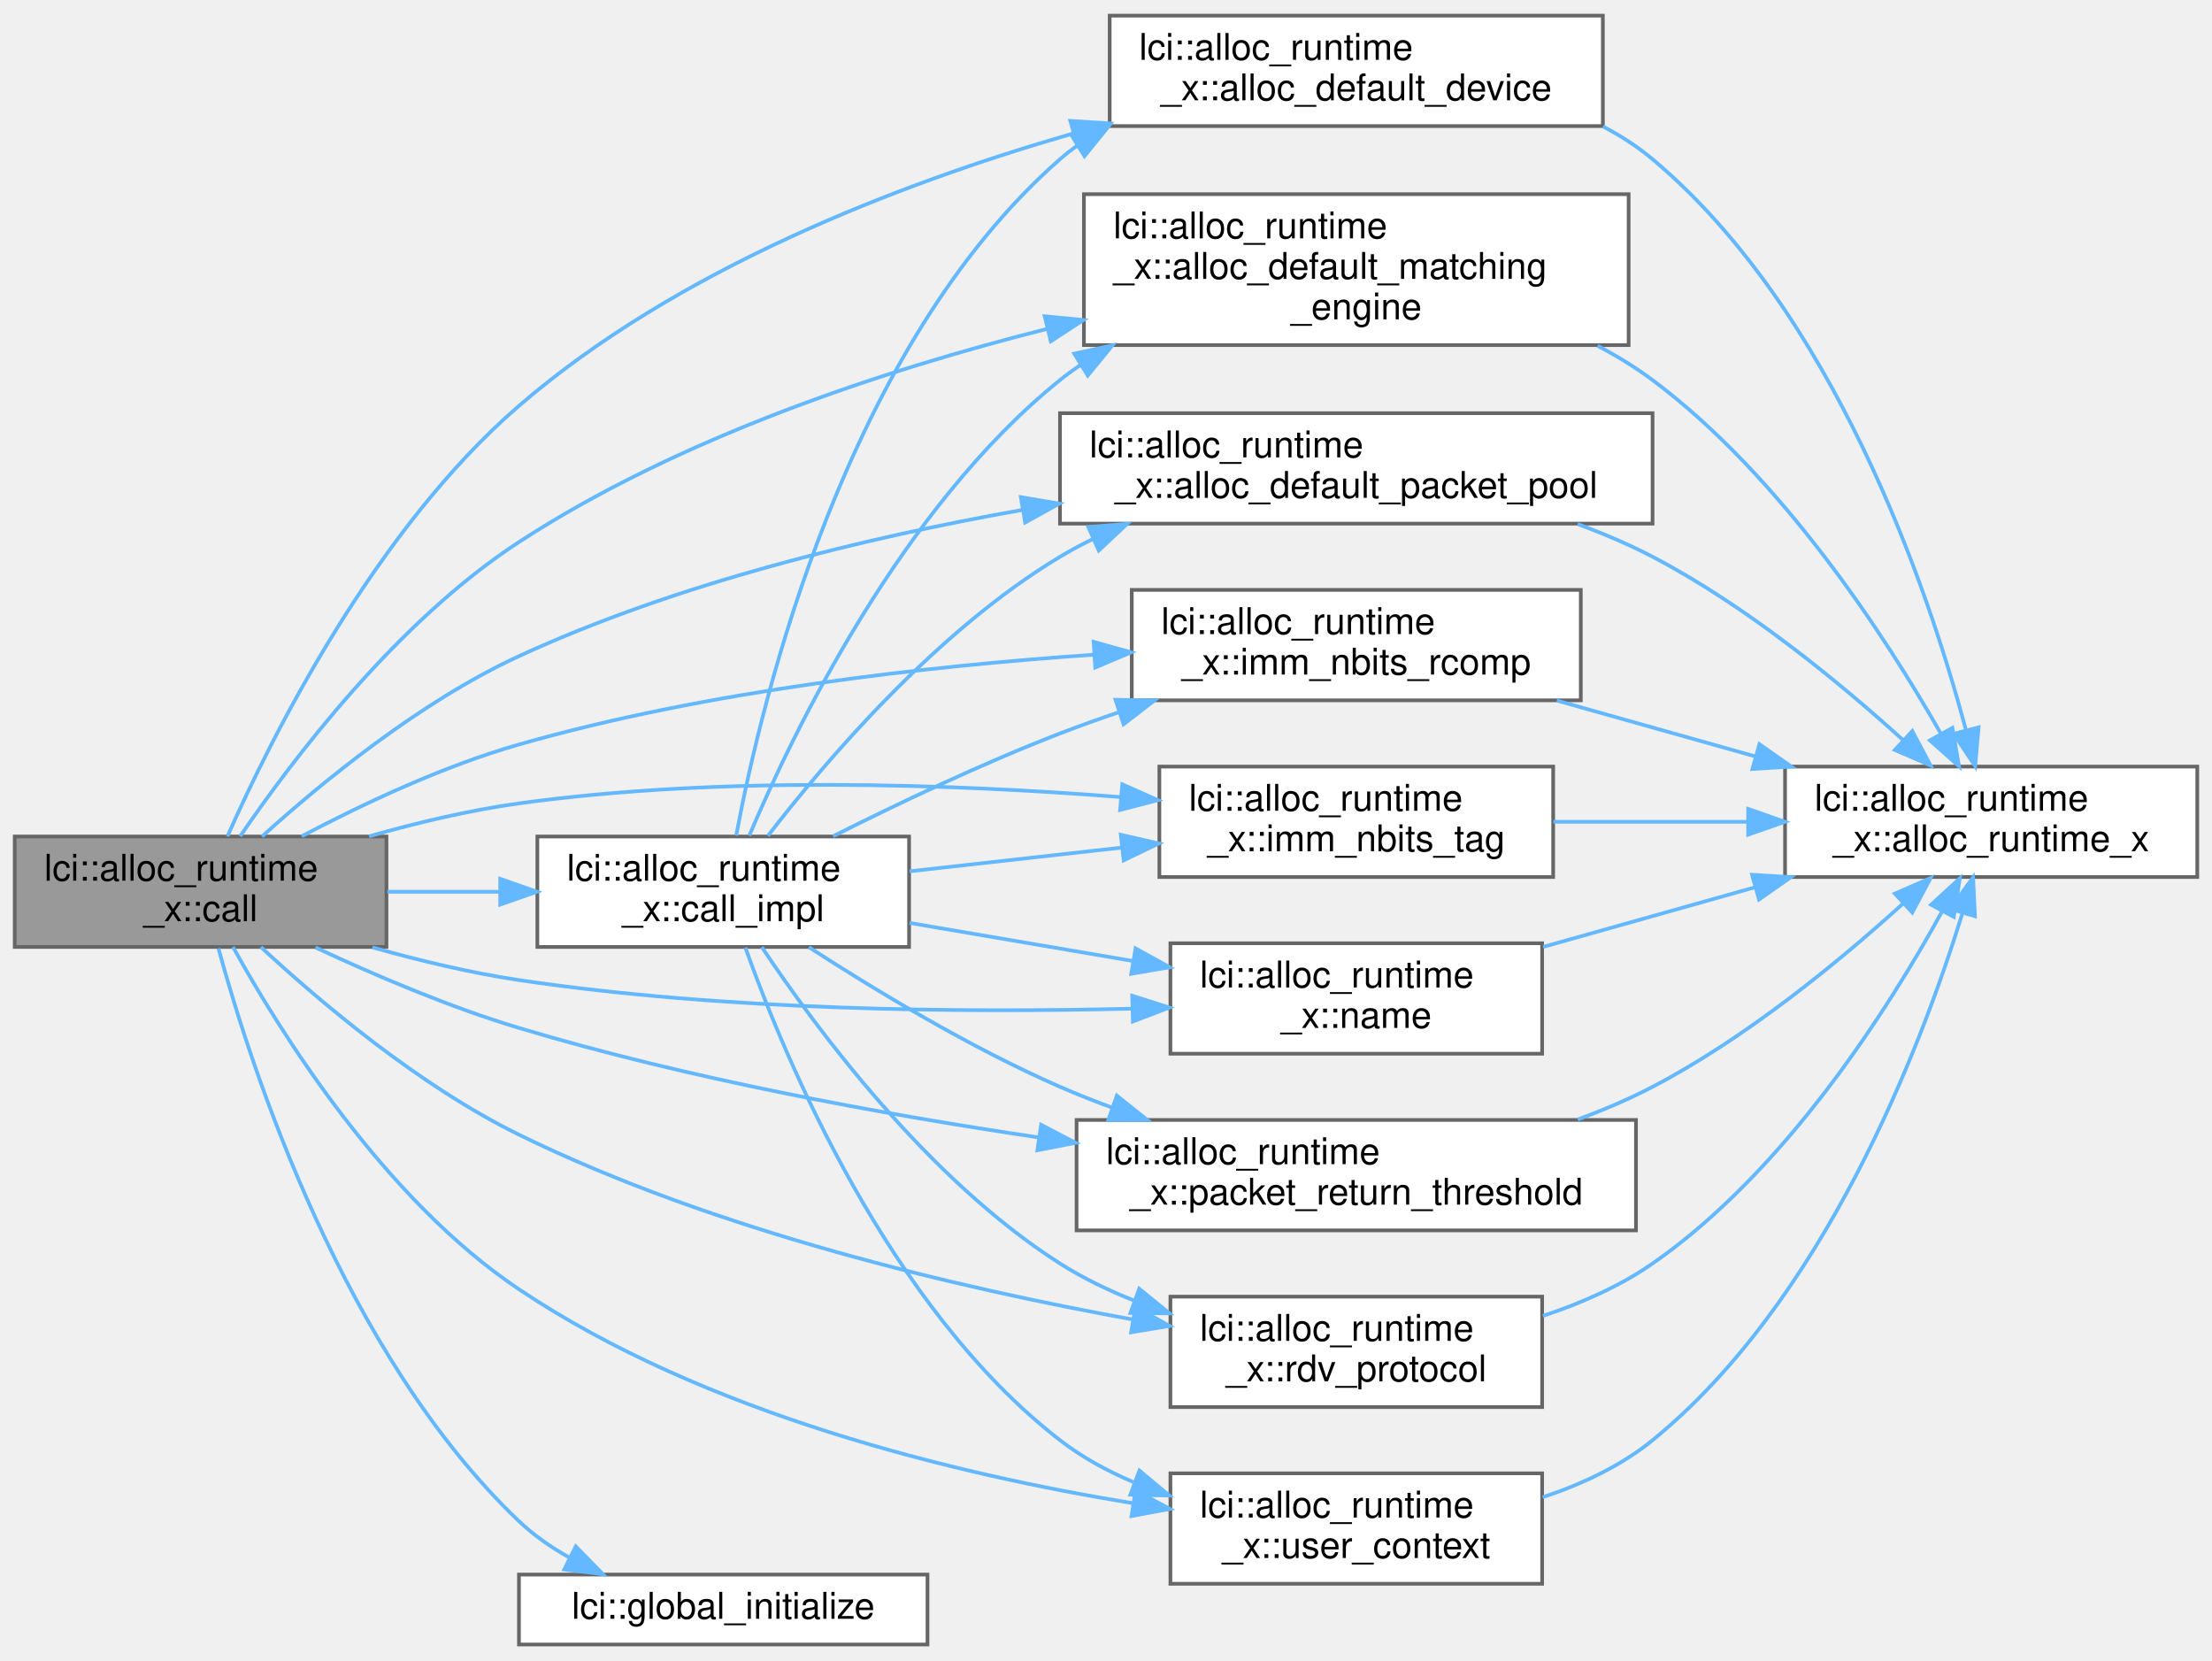
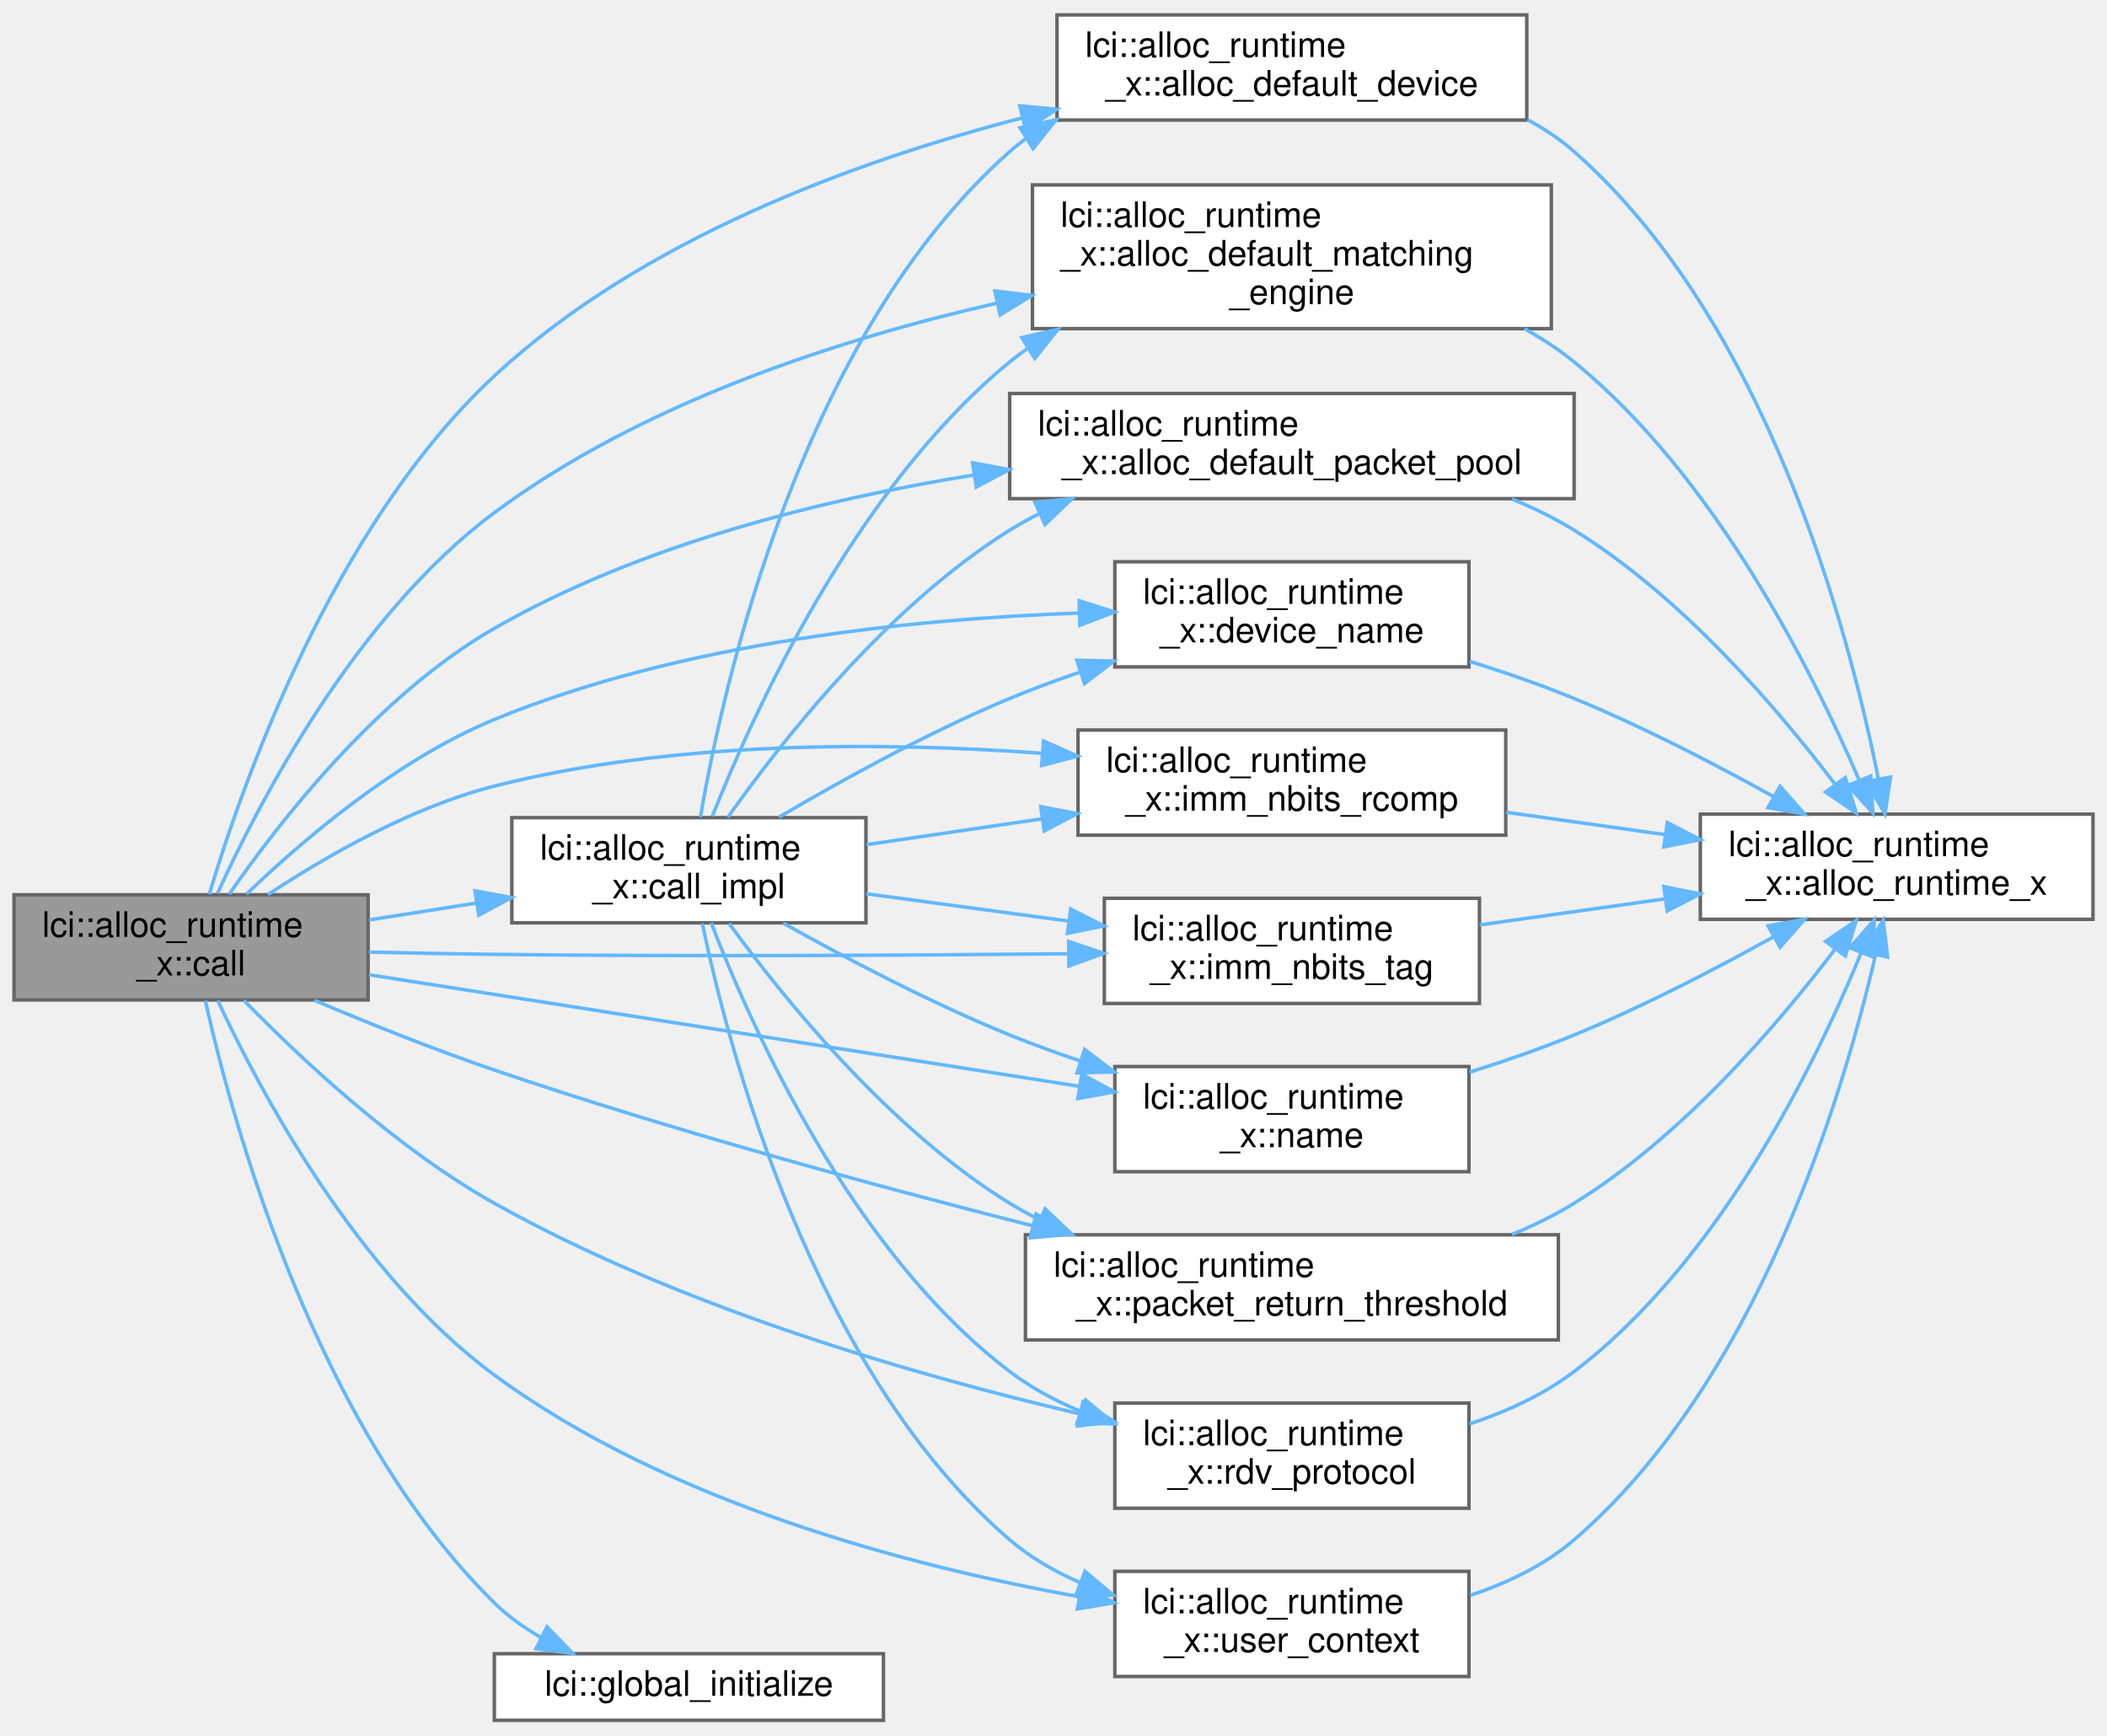
- <svg xmlns="http://www.w3.org/2000/svg" xmlns:xlink="http://www.w3.org/1999/xlink" width="601pt" height="451pt" viewBox="0.00 0.00 601.00 450.50">
-   <g id="graph0" class="graph" transform="scale(1 1) rotate(0) translate(4 446.5)">
+ <svg xmlns="http://www.w3.org/2000/svg" xmlns:xlink="http://www.w3.org/1999/xlink" width="601pt" height="495pt" viewBox="0.00 0.00 601.00 494.50">
+   <g id="graph0" class="graph" transform="scale(1 1) rotate(0) translate(4 490.5)">
    <g id="Node000001" class="node">
      <g id="a_Node000001">
        <a xlink:title=" ">
-           <polygon fill="#999999" stroke="#666666" points="101,-219.5 0,-219.5 0,-189.5 101,-189.5 101,-219.5" />
-           <text text-anchor="start" x="8" y="-207.5" font-family="Helvetica,sans-Serif" font-size="10.00">lci::alloc_runtime</text>
-           <text text-anchor="middle" x="50.5" y="-196.5" font-family="Helvetica,sans-Serif" font-size="10.00">_x::call</text>
+           <polygon fill="#999999" stroke="#666666" points="101,-235.5 0,-235.5 0,-205.5 101,-205.5 101,-235.5" />
+           <text text-anchor="start" x="8" y="-223.5" font-family="Helvetica,sans-Serif" font-size="10.00">lci::alloc_runtime</text>
+           <text text-anchor="middle" x="50.5" y="-212.5" font-family="Helvetica,sans-Serif" font-size="10.00">_x::call</text>
        </a>
      </g>
    </g>
    <g id="Node000002" class="node">
      <g id="a_Node000002">
        <a xlink:href="../../d4/d5c/classlci_1_1alloc__runtime__x.html#a6b7476a4eed1ff2a53f98adfd29bbce6" target="_top" xlink:title=" ">
-           <polygon fill="white" stroke="#666666" points="431.5,-442.5 297.5,-442.5 297.5,-412.5 431.5,-412.5 431.5,-442.5" />
-           <text text-anchor="start" x="305.5" y="-430.5" font-family="Helvetica,sans-Serif" font-size="10.00">lci::alloc_runtime</text>
-           <text text-anchor="middle" x="364.5" y="-419.5" font-family="Helvetica,sans-Serif" font-size="10.00">_x::alloc_default_device</text>
+           <polygon fill="white" stroke="#666666" points="431.5,-486.5 297.5,-486.5 297.5,-456.5 431.5,-456.5 431.5,-486.5" />
+           <text text-anchor="start" x="305.5" y="-474.5" font-family="Helvetica,sans-Serif" font-size="10.00">lci::alloc_runtime</text>
+           <text text-anchor="middle" x="364.5" y="-463.5" font-family="Helvetica,sans-Serif" font-size="10.00">_x::alloc_default_device</text>
        </a>
      </g>
    </g>
    <g id="edge1_Node000001_Node000002" class="edge">
      <g id="a_edge1_Node000001_Node000002">
        <a xlink:title=" ">
-           <path fill="none" stroke="#63b8ff" d="M57.79,-219.54C69.65,-246.32 97.72,-302.61 137,-336.5 179.99,-373.59 240.01,-396.78 287.47,-410.46" />
-           <polygon fill="#63b8ff" stroke="#63b8ff" points="286.82,-413.91 297.4,-413.24 288.71,-407.17 286.82,-413.91" />
+           <path fill="none" stroke="#63b8ff" d="M55.69,-235.65C65.12,-267.21 90.9,-340.63 137,-383.5 178.76,-422.34 239.58,-444.7 287.68,-457.15" />
+           <polygon fill="#63b8ff" stroke="#63b8ff" points="286.88,-460.56 297.43,-459.59 288.58,-453.77 286.88,-460.56" />
        </a>
      </g>
    </g>
    <g id="Node000004" class="node">
      <g id="a_Node000004">
        <a xlink:href="../../d4/d5c/classlci_1_1alloc__runtime__x.html#a616c5f548d9dd3c5da745a2292f4cfb7" target="_top" xlink:title=" ">
-           <polygon fill="white" stroke="#666666" points="438.5,-394 290.5,-394 290.5,-353 438.5,-353 438.5,-394" />
-           <text text-anchor="start" x="298.5" y="-382" font-family="Helvetica,sans-Serif" font-size="10.00">lci::alloc_runtime</text>
-           <text text-anchor="start" x="298.5" y="-371" font-family="Helvetica,sans-Serif" font-size="10.00">_x::alloc_default_matching</text>
-           <text text-anchor="middle" x="364.5" y="-360" font-family="Helvetica,sans-Serif" font-size="10.00">_engine</text>
+           <polygon fill="white" stroke="#666666" points="438.5,-438 290.5,-438 290.5,-397 438.5,-397 438.5,-438" />
+           <text text-anchor="start" x="298.5" y="-426" font-family="Helvetica,sans-Serif" font-size="10.00">lci::alloc_runtime</text>
+           <text text-anchor="start" x="298.5" y="-415" font-family="Helvetica,sans-Serif" font-size="10.00">_x::alloc_default_matching</text>
+           <text text-anchor="middle" x="364.5" y="-404" font-family="Helvetica,sans-Serif" font-size="10.00">_engine</text>
        </a>
      </g>
    </g>
    <g id="edge3_Node000001_Node000004" class="edge">
      <g id="a_edge3_Node000001_Node000004">
        <a xlink:title=" ">
-           <path fill="none" stroke="#63b8ff" d="M61.26,-219.58C75.49,-240.44 103.9,-277.96 137,-299.5 180.45,-327.77 235.63,-346.1 280.65,-357.44" />
-           <polygon fill="#63b8ff" stroke="#63b8ff" points="279.84,-360.84 290.38,-359.82 281.5,-354.04 279.84,-360.84" />
+           <path fill="none" stroke="#63b8ff" d="M58.04,-235.89C69.93,-262.04 97.55,-315.16 137,-344.5 178.93,-375.68 234.71,-393.87 280.42,-404.29" />
+           <polygon fill="#63b8ff" stroke="#63b8ff" points="279.79,-407.74 290.31,-406.47 281.29,-400.9 279.79,-407.74" />
        </a>
      </g>
    </g>
    <g id="Node000005" class="node">
      <g id="a_Node000005">
        <a xlink:href="../../d4/d5c/classlci_1_1alloc__runtime__x.html#a3fa440edec4465125be1e82bd94ef588" target="_top" xlink:title=" ">
-           <polygon fill="white" stroke="#666666" points="445,-334.5 284,-334.5 284,-304.5 445,-304.5 445,-334.5" />
-           <text text-anchor="start" x="292" y="-322.5" font-family="Helvetica,sans-Serif" font-size="10.00">lci::alloc_runtime</text>
-           <text text-anchor="middle" x="364.5" y="-311.5" font-family="Helvetica,sans-Serif" font-size="10.00">_x::alloc_default_packet_pool</text>
+           <polygon fill="white" stroke="#666666" points="445,-378.5 284,-378.5 284,-348.5 445,-348.5 445,-378.5" />
+           <text text-anchor="start" x="292" y="-366.5" font-family="Helvetica,sans-Serif" font-size="10.00">lci::alloc_runtime</text>
+           <text text-anchor="middle" x="364.5" y="-355.5" font-family="Helvetica,sans-Serif" font-size="10.00">_x::alloc_default_packet_pool</text>
        </a>
      </g>
    </g>
    <g id="edge5_Node000001_Node000005" class="edge">
      <g id="a_edge5_Node000001_Node000005">
        <a xlink:title=" ">
-           <path fill="none" stroke="#63b8ff" d="M67.19,-219.51C83.4,-234.18 110.06,-256.08 137,-268.5 179.87,-288.26 230.92,-300.62 273.69,-308.21" />
-           <polygon fill="#63b8ff" stroke="#63b8ff" points="273.36,-311.7 283.81,-309.94 274.54,-304.8 273.36,-311.7" />
+           <path fill="none" stroke="#63b8ff" d="M61.39,-235.69C75.59,-256.21 103.72,-292.4 137,-311.5 178.55,-335.35 230.29,-348.26 273.83,-355.25" />
+           <polygon fill="#63b8ff" stroke="#63b8ff" points="273.43,-358.73 283.84,-356.78 274.48,-351.81 273.43,-358.73" />
        </a>
      </g>
    </g>
    <g id="Node000006" class="node">
      <g id="a_Node000006">
-         <a xlink:href="../../d4/d5c/classlci_1_1alloc__runtime__x.html#a52097e1cdadf5b5586af1fcd9c6158c5" target="_top" xlink:title=" ">
-           <polygon fill="white" stroke="#666666" points="243,-219.5 142,-219.5 142,-189.5 243,-189.5 243,-219.5" />
-           <text text-anchor="start" x="150" y="-207.5" font-family="Helvetica,sans-Serif" font-size="10.00">lci::alloc_runtime</text>
-           <text text-anchor="middle" x="192.5" y="-196.5" font-family="Helvetica,sans-Serif" font-size="10.00">_x::call_impl</text>
+         <a xlink:href="../../d4/d5c/classlci_1_1alloc__runtime__x.html#abf00c693b5a09b3312a14d1e0f433a94" target="_top" xlink:title=" ">
+           <polygon fill="white" stroke="#666666" points="243,-257.5 142,-257.5 142,-227.5 243,-227.5 243,-257.5" />
+           <text text-anchor="start" x="150" y="-245.5" font-family="Helvetica,sans-Serif" font-size="10.00">lci::alloc_runtime</text>
+           <text text-anchor="middle" x="192.5" y="-234.5" font-family="Helvetica,sans-Serif" font-size="10.00">_x::call_impl</text>
        </a>
      </g>
    </g>
    <g id="edge7_Node000001_Node000006" class="edge">
      <g id="a_edge7_Node000001_Node000006">
        <a xlink:title=" ">
-           <path fill="none" stroke="#63b8ff" d="M101.25,-204.5C111.16,-204.5 121.65,-204.5 131.85,-204.5" />
-           <polygon fill="#63b8ff" stroke="#63b8ff" points="131.91,-208 141.91,-204.5 131.91,-201 131.91,-208" />
+           <path fill="none" stroke="#63b8ff" d="M101.25,-228.32C111.16,-229.87 121.65,-231.52 131.85,-233.13" />
+           <polygon fill="#63b8ff" stroke="#63b8ff" points="131.49,-236.61 141.91,-234.71 132.57,-229.7 131.49,-236.61" />
        </a>
      </g>
    </g>
    <g id="Node000007" class="node">
      <g id="a_Node000007">
-         <a xlink:href="../../d4/d5c/classlci_1_1alloc__runtime__x.html#a07a500a193d6a0cdc690619a79d56162" target="_top" xlink:title=" ">
-           <polygon fill="white" stroke="#666666" points="425.5,-286.5 303.5,-286.5 303.5,-256.5 425.5,-256.5 425.5,-286.5" />
-           <text text-anchor="start" x="311.5" y="-274.5" font-family="Helvetica,sans-Serif" font-size="10.00">lci::alloc_runtime</text>
-           <text text-anchor="middle" x="364.5" y="-263.5" font-family="Helvetica,sans-Serif" font-size="10.00">_x::imm_nbits_rcomp</text>
-         </a>
-       </g>
-     </g>
-     <g id="edge24_Node000001_Node000007" class="edge">
-       <g id="a_edge24_Node000001_Node000007">
-         <a xlink:title=" ">
-           <path fill="none" stroke="#63b8ff" d="M77.98,-219.58C94.45,-228.27 116.36,-238.61 137,-244.5 188.16,-259.11 248,-265.82 293.32,-268.9" />
-           <polygon fill="#63b8ff" stroke="#63b8ff" points="293.14,-272.39 303.34,-269.54 293.58,-265.41 293.14,-272.39" />
+         <a xlink:href="../../d4/d5c/classlci_1_1alloc__runtime__x.html#ab25ab293b9bdb7d886e6b0e48f425325" target="_top" xlink:title=" ">
+           <polygon fill="white" stroke="#666666" points="415,-330.5 314,-330.5 314,-300.5 415,-300.5 415,-330.5" />
+           <text text-anchor="start" x="322" y="-318.5" font-family="Helvetica,sans-Serif" font-size="10.00">lci::alloc_runtime</text>
+           <text text-anchor="middle" x="364.5" y="-307.5" font-family="Helvetica,sans-Serif" font-size="10.00">_x::device_name</text>
+         </a>
+       </g>
+     </g>
+     <g id="edge25_Node000001_Node000007" class="edge">
+       <g id="a_edge25_Node000001_Node000007">
+         <a xlink:title=" ">
+           <path fill="none" stroke="#63b8ff" d="M66.32,-235.7C82.25,-251.02 109.07,-273.99 137,-285.5 190.64,-307.6 256.93,-314.24 303.9,-315.87" />
+           <polygon fill="#63b8ff" stroke="#63b8ff" points="303.82,-319.37 313.91,-316.16 304.01,-312.37 303.82,-319.37" />
        </a>
      </g>
    </g>
    <g id="Node000008" class="node">
      <g id="a_Node000008">
-         <a xlink:href="../../d4/d5c/classlci_1_1alloc__runtime__x.html#a00ed631363e3dab1d966be0197724877" target="_top" xlink:title=" ">
-           <polygon fill="white" stroke="#666666" points="418,-238.5 311,-238.5 311,-208.5 418,-208.5 418,-238.5" />
-           <text text-anchor="start" x="319" y="-226.5" font-family="Helvetica,sans-Serif" font-size="10.00">lci::alloc_runtime</text>
-           <text text-anchor="middle" x="364.5" y="-215.5" font-family="Helvetica,sans-Serif" font-size="10.00">_x::imm_nbits_tag</text>
-         </a>
-       </g>
-     </g>
-     <g id="edge25_Node000001_Node000008" class="edge">
-       <g id="a_edge25_Node000001_Node000008">
-         <a xlink:title=" ">
-           <path fill="none" stroke="#63b8ff" d="M96.27,-219.55C109.26,-223.24 123.56,-226.65 137,-228.5 191.88,-236.06 254.94,-233.78 300.56,-230.21" />
-           <polygon fill="#63b8ff" stroke="#63b8ff" points="300.92,-233.69 310.6,-229.38 300.34,-226.72 300.92,-233.69" />
+         <a xlink:href="../../d4/d5c/classlci_1_1alloc__runtime__x.html#a07a500a193d6a0cdc690619a79d56162" target="_top" xlink:title=" ">
+           <polygon fill="white" stroke="#666666" points="425.5,-282.5 303.5,-282.5 303.5,-252.5 425.5,-252.5 425.5,-282.5" />
+           <text text-anchor="start" x="311.5" y="-270.5" font-family="Helvetica,sans-Serif" font-size="10.00">lci::alloc_runtime</text>
+           <text text-anchor="middle" x="364.5" y="-259.5" font-family="Helvetica,sans-Serif" font-size="10.00">_x::imm_nbits_rcomp</text>
+         </a>
+       </g>
+     </g>
+     <g id="edge27_Node000001_Node000008" class="edge">
+       <g id="a_edge27_Node000001_Node000008">
+         <a xlink:title=" ">
+           <path fill="none" stroke="#63b8ff" d="M72.42,-235.55C89.03,-246.52 113.31,-260.48 137,-266.5 188.2,-279.52 248.03,-279.15 293.35,-275.86" />
+           <polygon fill="#63b8ff" stroke="#63b8ff" points="293.67,-279.34 303.37,-275.07 293.12,-272.36 293.67,-279.34" />
        </a>
      </g>
    </g>
    <g id="Node000009" class="node">
      <g id="a_Node000009">
-         <a xlink:href="../../d4/d5c/classlci_1_1alloc__runtime__x.html#a26b1954bfc37c38448b319e074f709fd" target="_top" xlink:title=" ">
-           <polygon fill="white" stroke="#666666" points="415,-190.5 314,-190.5 314,-160.5 415,-160.5 415,-190.5" />
-           <text text-anchor="start" x="322" y="-178.5" font-family="Helvetica,sans-Serif" font-size="10.00">lci::alloc_runtime</text>
-           <text text-anchor="middle" x="364.5" y="-167.5" font-family="Helvetica,sans-Serif" font-size="10.00">_x::name</text>
-         </a>
-       </g>
-     </g>
-     <g id="edge26_Node000001_Node000009" class="edge">
-       <g id="a_edge26_Node000001_Node000009">
-         <a xlink:title=" ">
-           <path fill="none" stroke="#63b8ff" d="M97.19,-189.39C109.93,-185.8 123.89,-182.45 137,-180.5 193.06,-172.15 257.78,-171.62 303.64,-172.74" />
-           <polygon fill="#63b8ff" stroke="#63b8ff" points="303.62,-176.25 313.71,-173.03 303.81,-169.25 303.62,-176.25" />
+         <a xlink:href="../../d4/d5c/classlci_1_1alloc__runtime__x.html#a00ed631363e3dab1d966be0197724877" target="_top" xlink:title=" ">
+           <polygon fill="white" stroke="#666666" points="418,-234.5 311,-234.5 311,-204.5 418,-204.5 418,-234.5" />
+           <text text-anchor="start" x="319" y="-222.5" font-family="Helvetica,sans-Serif" font-size="10.00">lci::alloc_runtime</text>
+           <text text-anchor="middle" x="364.5" y="-211.5" font-family="Helvetica,sans-Serif" font-size="10.00">_x::imm_nbits_tag</text>
+         </a>
+       </g>
+     </g>
+     <g id="edge28_Node000001_Node000009" class="edge">
+       <g id="a_edge28_Node000001_Node000009">
+         <a xlink:title=" ">
+           <path fill="none" stroke="#63b8ff" d="M101.23,-219.14C112.96,-218.87 125.42,-218.64 137,-218.5 192.38,-217.85 255.39,-218.22 300.86,-218.68" />
+           <polygon fill="#63b8ff" stroke="#63b8ff" points="300.83,-222.18 310.87,-218.79 300.9,-215.18 300.83,-222.18" />
        </a>
      </g>
    </g>
    <g id="Node000010" class="node">
      <g id="a_Node000010">
-         <a xlink:href="../../d4/d5c/classlci_1_1alloc__runtime__x.html#a921ab7268efe6f74cdb024e8b699c804" target="_top" xlink:title=" ">
-           <polygon fill="white" stroke="#666666" points="440.5,-142.5 288.5,-142.5 288.5,-112.5 440.5,-112.5 440.5,-142.5" />
-           <text text-anchor="start" x="296.5" y="-130.5" font-family="Helvetica,sans-Serif" font-size="10.00">lci::alloc_runtime</text>
-           <text text-anchor="middle" x="364.5" y="-119.5" font-family="Helvetica,sans-Serif" font-size="10.00">_x::packet_return_threshold</text>
-         </a>
-       </g>
-     </g>
-     <g id="edge27_Node000001_Node000010" class="edge">
-       <g id="a_edge27_Node000001_Node000010">
-         <a xlink:title=" ">
-           <path fill="none" stroke="#63b8ff" d="M81.72,-189.36C97.8,-181.84 118.1,-173.17 137,-167.5 182.76,-153.76 235.23,-144.13 278.14,-137.76" />
-           <polygon fill="#63b8ff" stroke="#63b8ff" points="278.87,-141.19 288.26,-136.29 277.86,-134.27 278.87,-141.19" />
+         <a xlink:href="../../d4/d5c/classlci_1_1alloc__runtime__x.html#a26b1954bfc37c38448b319e074f709fd" target="_top" xlink:title=" ">
+           <polygon fill="white" stroke="#666666" points="415,-186.5 314,-186.5 314,-156.5 415,-156.5 415,-186.5" />
+           <text text-anchor="start" x="322" y="-174.5" font-family="Helvetica,sans-Serif" font-size="10.00">lci::alloc_runtime</text>
+           <text text-anchor="middle" x="364.5" y="-163.5" font-family="Helvetica,sans-Serif" font-size="10.00">_x::name</text>
+         </a>
+       </g>
+     </g>
+     <g id="edge29_Node000001_Node000010" class="edge">
+       <g id="a_edge29_Node000001_Node000010">
+         <a xlink:title=" ">
+           <path fill="none" stroke="#63b8ff" d="M101.28,-212.68C156.42,-204.02 245.26,-190.07 304.01,-180.84" />
+           <polygon fill="#63b8ff" stroke="#63b8ff" points="304.56,-184.3 313.9,-179.29 303.47,-177.38 304.56,-184.3" />
        </a>
      </g>
    </g>
    <g id="Node000011" class="node">
      <g id="a_Node000011">
-         <a xlink:href="../../d4/d5c/classlci_1_1alloc__runtime__x.html#a4dcec57062349c4af744a72a892bddd8" target="_top" xlink:title=" ">
-           <polygon fill="white" stroke="#666666" points="415,-94.5 314,-94.5 314,-64.5 415,-64.5 415,-94.5" />
-           <text text-anchor="start" x="322" y="-82.5" font-family="Helvetica,sans-Serif" font-size="10.00">lci::alloc_runtime</text>
-           <text text-anchor="middle" x="364.5" y="-71.5" font-family="Helvetica,sans-Serif" font-size="10.00">_x::rdv_protocol</text>
-         </a>
-       </g>
-     </g>
-     <g id="edge28_Node000001_Node000011" class="edge">
-       <g id="a_edge28_Node000001_Node000011">
-         <a xlink:title=" ">
-           <path fill="none" stroke="#63b8ff" d="M66.89,-189.47C83.07,-174.47 109.9,-151.8 137,-138.5 190.36,-112.32 256.69,-96.8 303.74,-88.3" />
-           <polygon fill="#63b8ff" stroke="#63b8ff" points="304.53,-91.71 313.78,-86.54 303.32,-84.82 304.53,-91.71" />
+         <a xlink:href="../../d4/d5c/classlci_1_1alloc__runtime__x.html#a921ab7268efe6f74cdb024e8b699c804" target="_top" xlink:title=" ">
+           <polygon fill="white" stroke="#666666" points="440.5,-138.5 288.5,-138.5 288.5,-108.5 440.5,-108.5 440.5,-138.5" />
+           <text text-anchor="start" x="296.5" y="-126.5" font-family="Helvetica,sans-Serif" font-size="10.00">lci::alloc_runtime</text>
+           <text text-anchor="middle" x="364.5" y="-115.5" font-family="Helvetica,sans-Serif" font-size="10.00">_x::packet_return_threshold</text>
+         </a>
+       </g>
+     </g>
+     <g id="edge30_Node000001_Node000011" class="edge">
+       <g id="a_edge30_Node000001_Node000011">
+         <a xlink:title=" ">
+           <path fill="none" stroke="#63b8ff" d="M85.67,-205.4C101.17,-198.84 119.84,-191.34 137,-185.5 187.6,-168.29 245.76,-152.45 290.48,-141.09" />
+           <polygon fill="#63b8ff" stroke="#63b8ff" points="291.55,-144.43 300.39,-138.59 289.84,-137.64 291.55,-144.43" />
        </a>
      </g>
    </g>
    <g id="Node000012" class="node">
      <g id="a_Node000012">
-         <a xlink:href="../../d4/d5c/classlci_1_1alloc__runtime__x.html#ab0541b4242b9721143c68b40ae16654d" target="_top" xlink:title=" ">
-           <polygon fill="white" stroke="#666666" points="415,-46.5 314,-46.5 314,-16.5 415,-16.5 415,-46.5" />
-           <text text-anchor="start" x="322" y="-34.5" font-family="Helvetica,sans-Serif" font-size="10.00">lci::alloc_runtime</text>
-           <text text-anchor="middle" x="364.5" y="-23.5" font-family="Helvetica,sans-Serif" font-size="10.00">_x::user_context</text>
-         </a>
-       </g>
-     </g>
-     <g id="edge29_Node000001_Node000012" class="edge">
-       <g id="a_edge29_Node000001_Node000012">
-         <a xlink:title=" ">
-           <path fill="none" stroke="#63b8ff" d="M59.31,-189.49C72.27,-166.07 100.44,-120.99 137,-96.5 187.45,-62.7 255.55,-46.24 303.87,-38.38" />
-           <polygon fill="#63b8ff" stroke="#63b8ff" points="304.52,-41.82 313.86,-36.83 303.44,-34.9 304.52,-41.82" />
+         <a xlink:href="../../d4/d5c/classlci_1_1alloc__runtime__x.html#a4dcec57062349c4af744a72a892bddd8" target="_top" xlink:title=" ">
+           <polygon fill="white" stroke="#666666" points="415,-90.5 314,-90.5 314,-60.5 415,-60.5 415,-90.5" />
+           <text text-anchor="start" x="322" y="-78.5" font-family="Helvetica,sans-Serif" font-size="10.00">lci::alloc_runtime</text>
+           <text text-anchor="middle" x="364.5" y="-67.5" font-family="Helvetica,sans-Serif" font-size="10.00">_x::rdv_protocol</text>
+         </a>
+       </g>
+     </g>
+     <g id="edge31_Node000001_Node000012" class="edge">
+       <g id="a_edge31_Node000001_Node000012">
+         <a xlink:title=" ">
+           <path fill="none" stroke="#63b8ff" d="M65.58,-205.36C81.51,-189.03 108.91,-163.25 137,-147.5 189.92,-117.82 256.77,-98.48 304.09,-87.4" />
+           <polygon fill="#63b8ff" stroke="#63b8ff" points="304.91,-90.8 313.88,-85.16 303.35,-83.98 304.91,-90.8" />
        </a>
      </g>
    </g>
    <g id="Node000013" class="node">
      <g id="a_Node000013">
+         <a xlink:href="../../d4/d5c/classlci_1_1alloc__runtime__x.html#ab0541b4242b9721143c68b40ae16654d" target="_top" xlink:title=" ">
+           <polygon fill="white" stroke="#666666" points="415,-42.5 314,-42.5 314,-12.5 415,-12.5 415,-42.5" />
+           <text text-anchor="start" x="322" y="-30.5" font-family="Helvetica,sans-Serif" font-size="10.00">lci::alloc_runtime</text>
+           <text text-anchor="middle" x="364.5" y="-19.5" font-family="Helvetica,sans-Serif" font-size="10.00">_x::user_context</text>
+         </a>
+       </g>
+     </g>
+     <g id="edge32_Node000001_Node000013" class="edge">
+       <g id="a_edge32_Node000001_Node000013">
+         <a xlink:title=" ">
+           <path fill="none" stroke="#63b8ff" d="M58.1,-205.35C70.08,-179.61 97.84,-127.32 137,-98.5 186.42,-62.13 254.98,-44.04 303.7,-35.28" />
+           <polygon fill="#63b8ff" stroke="#63b8ff" points="304.51,-38.69 313.78,-33.55 303.33,-31.79 304.51,-38.69" />
+         </a>
+       </g>
+     </g>
+     <g id="Node000014" class="node">
+       <g id="a_Node000014">
        <a xlink:href="../../d8/d33/group__LCI__BASIC.html#ga36d0ced682287237e138b1153b490e53" target="_top" xlink:title="Global initialization for LCI, including rank_me, rank_n, and g_default_attr.">
          <polygon fill="white" stroke="#666666" points="248,-19 137,-19 137,0 248,0 248,-19" />
          <text text-anchor="middle" x="192.5" y="-7" font-family="Helvetica,sans-Serif" font-size="10.00">lci::global_initialize</text>
        </a>
      </g>
    </g>
-     <g id="edge23_Node000001_Node000013" class="edge">
-       <g id="a_edge23_Node000001_Node000013">
-         <a xlink:title=" ">
-           <path fill="none" stroke="#63b8ff" d="M55.35,-189.12C64.29,-156.33 89.41,-78.82 137,-33.5 141.02,-29.67 145.76,-26.39 150.73,-23.59" />
-           <polygon fill="#63b8ff" stroke="#63b8ff" points="152.43,-26.66 159.84,-19.08 149.32,-20.39 152.43,-26.66" />
+     <g id="edge26_Node000001_Node000014" class="edge">
+       <g id="a_edge26_Node000001_Node000014">
+         <a xlink:title=" ">
+           <path fill="none" stroke="#63b8ff" d="M54.57,-205.29C62.34,-170.43 85.91,-83.88 137,-33.5 140.91,-29.64 145.55,-26.35 150.44,-23.56" />
+           <polygon fill="#63b8ff" stroke="#63b8ff" points="152.04,-26.67 159.41,-19.06 148.9,-20.42 152.04,-26.67" />
        </a>
      </g>
    </g>
    <g id="Node000003" class="node">
      <g id="a_Node000003">
        <a xlink:href="../../d4/d5c/classlci_1_1alloc__runtime__x.html#a4e4d9b2a0c1eb72a1a9b594414a6f026" target="_top" xlink:title=" ">
-           <polygon fill="white" stroke="#666666" points="593,-238.5 481,-238.5 481,-208.5 593,-208.5 593,-238.5" />
-           <text text-anchor="start" x="489" y="-226.5" font-family="Helvetica,sans-Serif" font-size="10.00">lci::alloc_runtime</text>
-           <text text-anchor="middle" x="537" y="-215.5" font-family="Helvetica,sans-Serif" font-size="10.00">_x::alloc_runtime_x</text>
+           <polygon fill="white" stroke="#666666" points="593,-258.5 481,-258.5 481,-228.5 593,-228.5 593,-258.5" />
+           <text text-anchor="start" x="489" y="-246.5" font-family="Helvetica,sans-Serif" font-size="10.00">lci::alloc_runtime</text>
+           <text text-anchor="middle" x="537" y="-235.5" font-family="Helvetica,sans-Serif" font-size="10.00">_x::alloc_runtime_x</text>
        </a>
      </g>
    </g>
    <g id="edge2_Node000002_Node000003" class="edge">
      <g id="a_edge2_Node000002_Node000003">
        <a xlink:title=" ">
-           <path fill="none" stroke="#63b8ff" d="M431.53,-412.39C436.35,-409.87 440.91,-406.93 445,-403.5 494.29,-362.16 519.7,-287.44 530.12,-248.55" />
-           <polygon fill="#63b8ff" stroke="#63b8ff" points="533.58,-249.15 532.67,-238.59 526.8,-247.41 533.58,-249.15" />
+           <path fill="none" stroke="#63b8ff" d="M431.71,-456.6C436.49,-454.03 441,-451.03 445,-447.5 499.86,-399.17 523.27,-311.39 531.8,-268.47" />
+           <polygon fill="#63b8ff" stroke="#63b8ff" points="535.25,-269.06 533.66,-258.58 528.37,-267.76 535.25,-269.06" />
        </a>
      </g>
    </g>
    <g id="edge4_Node000004_Node000003" class="edge">
      <g id="a_edge4_Node000004_Node000003">
        <a xlink:title=" ">
-           <path fill="none" stroke="#63b8ff" d="M430.09,-352.8C435.34,-350.03 440.39,-346.94 445,-343.5 480.04,-317.33 508.14,-274.13 523.41,-247.32" />
-           <polygon fill="#63b8ff" stroke="#63b8ff" points="526.47,-249.02 528.27,-238.58 520.35,-245.62 526.47,-249.02" />
+           <path fill="none" stroke="#63b8ff" d="M430.81,-396.99C435.85,-394.19 440.66,-391.04 445,-387.5 484.92,-354.95 512.64,-300.05 526.28,-268.27" />
+           <polygon fill="#63b8ff" stroke="#63b8ff" points="529.6,-269.39 530.22,-258.82 523.14,-266.7 529.6,-269.39" />
        </a>
      </g>
    </g>
    <g id="edge6_Node000005_Node000003" class="edge">
      <g id="a_edge6_Node000005_Node000003">
        <a xlink:title=" ">
-           <path fill="none" stroke="#63b8ff" d="M424.67,-304.37C431.68,-301.79 438.61,-298.84 445,-295.5 470.4,-282.24 495.66,-261.49 513.1,-245.67" />
-           <polygon fill="#63b8ff" stroke="#63b8ff" points="515.57,-248.15 520.54,-238.79 510.82,-243.01 515.57,-248.15" />
+           <path fill="none" stroke="#63b8ff" d="M427.24,-348.41C433.44,-345.86 439.48,-342.91 445,-339.5 475.71,-320.56 503.01,-288.7 519.51,-266.92" />
+           <polygon fill="#63b8ff" stroke="#63b8ff" points="522.36,-268.95 525.49,-258.83 516.73,-264.79 522.36,-268.95" />
        </a>
      </g>
    </g>
    <g id="edge8_Node000006_Node000002" class="edge">
      <g id="a_edge8_Node000006_Node000002">
        <a xlink:title=" ">
-           <path fill="none" stroke="#63b8ff" d="M196.02,-219.76C202.97,-256.9 225.86,-352.65 284,-403.5 285.51,-404.82 287.08,-406.06 288.72,-407.24" />
-           <polygon fill="#63b8ff" stroke="#63b8ff" points="286.97,-410.28 297.32,-412.57 290.66,-404.33 286.97,-410.28" />
+           <path fill="none" stroke="#63b8ff" d="M195.78,-257.65C202.27,-295.48 224.4,-394.79 284,-447.5 285.5,-448.83 287.07,-450.08 288.7,-451.26" />
+           <polygon fill="#63b8ff" stroke="#63b8ff" points="286.94,-454.29 297.27,-456.62 290.65,-448.35 286.94,-454.29" />
        </a>
      </g>
    </g>
    <g id="edge9_Node000006_Node000004" class="edge">
      <g id="a_edge9_Node000006_Node000004">
        <a xlink:title=" ">
-           <path fill="none" stroke="#63b8ff" d="M199.56,-219.72C211.55,-247.99 240.91,-308.85 284,-343.5 285.77,-344.93 287.62,-346.29 289.53,-347.59" />
-           <polygon fill="#63b8ff" stroke="#63b8ff" points="287.88,-350.69 298.24,-352.93 291.54,-344.72 287.88,-350.69" />
+           <path fill="none" stroke="#63b8ff" d="M199.2,-257.92C210.77,-287.21 239.71,-351.18 284,-387.5 285.58,-388.8 287.23,-390.04 288.92,-391.24" />
+           <polygon fill="#63b8ff" stroke="#63b8ff" points="287.44,-394.44 297.77,-396.8 291.16,-388.51 287.44,-394.44" />
        </a>
      </g>
    </g>
    <g id="edge10_Node000006_Node000005" class="edge">
      <g id="a_edge10_Node000006_Node000005">
        <a xlink:title=" ">
-           <path fill="none" stroke="#63b8ff" d="M204.64,-219.69C220.21,-239.87 250.38,-275.32 284,-295.5 286.84,-297.21 289.82,-298.8 292.88,-300.29" />
-           <polygon fill="#63b8ff" stroke="#63b8ff" points="291.7,-303.59 302.26,-304.44 294.53,-297.19 291.7,-303.59" />
+           <path fill="none" stroke="#63b8ff" d="M203.64,-257.64C218.7,-278.97 249,-317.72 284,-339.5 286.75,-341.21 289.64,-342.81 292.61,-344.3" />
+           <polygon fill="#63b8ff" stroke="#63b8ff" points="291.18,-347.5 301.73,-348.45 294.08,-341.12 291.18,-347.5" />
        </a>
      </g>
    </g>
    <g id="edge11_Node000006_Node000007" class="edge">
      <g id="a_edge11_Node000006_Node000007">
        <a xlink:title=" ">
-           <path fill="none" stroke="#63b8ff" d="M222.36,-219.58C239.9,-228.4 262.9,-239.36 284,-247.5 289.13,-249.48 294.49,-251.4 299.91,-253.24" />
-           <polygon fill="#63b8ff" stroke="#63b8ff" points="299.08,-256.65 309.67,-256.45 301.27,-250 299.08,-256.65" />
+           <path fill="none" stroke="#63b8ff" d="M218.18,-257.64C236.01,-268.13 260.91,-281.88 284,-291.5 290.35,-294.14 297.09,-296.64 303.86,-298.94" />
+           <polygon fill="#63b8ff" stroke="#63b8ff" points="303.16,-302.4 313.76,-302.18 305.34,-295.74 303.16,-302.4" />
        </a>
      </g>
    </g>
    <g id="edge13_Node000006_Node000008" class="edge">
      <g id="a_edge13_Node000006_Node000008">
        <a xlink:title=" ">
-           <path fill="none" stroke="#63b8ff" d="M243.13,-210.05C261.15,-212.06 281.77,-214.36 300.78,-216.49" />
-           <polygon fill="#63b8ff" stroke="#63b8ff" points="300.52,-219.98 310.85,-217.62 301.3,-213.03 300.52,-219.98" />
+           <path fill="none" stroke="#63b8ff" d="M243.13,-249.8C258.71,-252.09 276.22,-254.67 292.97,-257.13" />
+           <polygon fill="#63b8ff" stroke="#63b8ff" points="292.86,-260.65 303.27,-258.64 293.88,-253.72 292.86,-260.65" />
        </a>
      </g>
    </g>
    <g id="edge15_Node000006_Node000009" class="edge">
      <g id="a_edge15_Node000006_Node000009">
        <a xlink:title=" ">
-           <path fill="none" stroke="#63b8ff" d="M243.13,-196.03C262.16,-192.79 284.07,-189.05 303.94,-185.66" />
-           <polygon fill="#63b8ff" stroke="#63b8ff" points="304.54,-189.11 313.81,-183.98 303.36,-182.21 304.54,-189.11" />
+           <path fill="none" stroke="#63b8ff" d="M243.13,-235.79C261.15,-233.35 281.77,-230.56 300.78,-227.99" />
+           <polygon fill="#63b8ff" stroke="#63b8ff" points="301.41,-231.43 310.85,-226.62 300.47,-224.5 301.41,-231.43" />
        </a>
      </g>
    </g>
    <g id="edge17_Node000006_Node000010" class="edge">
      <g id="a_edge17_Node000006_Node000010">
        <a xlink:title=" ">
-           <path fill="none" stroke="#63b8ff" d="M215.77,-189.44C233.63,-177.88 259.64,-162.13 284,-151.5 288.59,-149.5 293.4,-147.6 298.28,-145.81" />
-           <polygon fill="#63b8ff" stroke="#63b8ff" points="299.44,-149.11 307.72,-142.5 297.13,-142.5 299.44,-149.11" />
+           <path fill="none" stroke="#63b8ff" d="M219.42,-227.4C237.19,-217.45 261.53,-204.63 284,-195.5 290.37,-192.91 297.13,-190.45 303.91,-188.17" />
+           <polygon fill="#63b8ff" stroke="#63b8ff" points="305.38,-191.37 313.81,-184.95 303.22,-184.71 305.38,-191.37" />
        </a>
      </g>
    </g>
    <g id="edge19_Node000006_Node000011" class="edge">
      <g id="a_edge19_Node000006_Node000011">
        <a xlink:title=" ">
-           <path fill="none" stroke="#63b8ff" d="M202.99,-189.46C217.69,-167.39 248.05,-126.38 284,-103.5 290.19,-99.56 297.06,-96.24 304.09,-93.45" />
-           <polygon fill="#63b8ff" stroke="#63b8ff" points="305.52,-96.65 313.74,-89.96 303.14,-90.07 305.52,-96.65" />
+           <path fill="none" stroke="#63b8ff" d="M203.97,-227.33C219.2,-206.37 249.46,-168.74 284,-147.5 286.76,-145.8 289.65,-144.21 292.63,-142.73" />
+           <polygon fill="#63b8ff" stroke="#63b8ff" points="294.09,-145.91 301.77,-138.61 291.21,-139.53 294.09,-145.91" />
        </a>
      </g>
    </g>
    <g id="edge21_Node000006_Node000012" class="edge">
      <g id="a_edge21_Node000006_Node000012">
        <a xlink:title=" ">
-           <path fill="none" stroke="#63b8ff" d="M198.52,-189.31C209.26,-159.18 237.34,-91.64 284,-55.5 289.96,-50.89 296.79,-47.16 303.9,-44.14" />
-           <polygon fill="#63b8ff" stroke="#63b8ff" points="305.58,-47.25 313.71,-40.46 303.12,-40.7 305.58,-47.25" />
+           <path fill="none" stroke="#63b8ff" d="M198.87,-227.47C210.05,-198.33 238.62,-133.99 284,-99.5 290,-94.94 296.86,-91.24 303.98,-88.25" />
+           <polygon fill="#63b8ff" stroke="#63b8ff" points="305.66,-91.36 313.8,-84.58 303.21,-84.8 305.66,-91.36" />
+         </a>
+       </g>
+     </g>
+     <g id="edge23_Node000006_Node000013" class="edge">
+       <g id="a_edge23_Node000006_Node000013">
+         <a xlink:title=" ">
+           <path fill="none" stroke="#63b8ff" d="M196.33,-227.31C203.84,-191.27 227.69,-99.98 284,-51.5 289.92,-46.41 296.88,-42.4 304.2,-39.24" />
+           <polygon fill="#63b8ff" stroke="#63b8ff" points="305.48,-42.49 313.59,-35.67 303,-35.95 305.48,-42.49" />
        </a>
      </g>
    </g>
    <g id="edge12_Node000007_Node000003" class="edge">
      <g id="a_edge12_Node000007_Node000003">
        <a xlink:title=" ">
-           <path fill="none" stroke="#63b8ff" d="M418.98,-256.44C436.12,-251.62 455.26,-246.23 473.01,-241.23" />
-           <polygon fill="#63b8ff" stroke="#63b8ff" points="474.03,-244.58 482.71,-238.5 472.14,-237.84 474.03,-244.58" />
+           <path fill="none" stroke="#63b8ff" d="M415.21,-302.1C425.2,-298.96 435.53,-295.38 445,-291.5 464.38,-283.55 485.1,-272.81 501.87,-263.5" />
+           <polygon fill="#63b8ff" stroke="#63b8ff" points="503.75,-266.46 510.74,-258.51 500.31,-260.36 503.75,-266.46" />
        </a>
      </g>
    </g>
    <g id="edge14_Node000008_Node000003" class="edge">
      <g id="a_edge14_Node000008_Node000003">
        <a xlink:title=" ">
-           <path fill="none" stroke="#63b8ff" d="M418.05,-223.5C434.73,-223.5 453.39,-223.5 470.85,-223.5" />
-           <polygon fill="#63b8ff" stroke="#63b8ff" points="470.97,-227 480.97,-223.5 470.97,-220 470.97,-227" />
+           <path fill="none" stroke="#63b8ff" d="M425.61,-259.04C440.26,-256.98 455.99,-254.76 470.86,-252.67" />
+           <polygon fill="#63b8ff" stroke="#63b8ff" points="471.57,-256.1 480.99,-251.24 470.6,-249.17 471.57,-256.1" />
        </a>
      </g>
    </g>
    <g id="edge16_Node000009_Node000003" class="edge">
      <g id="a_edge16_Node000009_Node000003">
        <a xlink:title=" ">
-           <path fill="none" stroke="#63b8ff" d="M415.27,-189.51C433.27,-194.58 453.83,-200.37 472.83,-205.71" />
-           <polygon fill="#63b8ff" stroke="#63b8ff" points="472.02,-209.12 482.59,-208.46 473.92,-202.39 472.02,-209.12" />
+           <path fill="none" stroke="#63b8ff" d="M418.05,-226.9C434.73,-229.25 453.39,-231.87 470.85,-234.33" />
+           <polygon fill="#63b8ff" stroke="#63b8ff" points="470.58,-237.83 480.97,-235.75 471.56,-230.89 470.58,-237.83" />
        </a>
      </g>
    </g>
    <g id="edge18_Node000010_Node000003" class="edge">
      <g id="a_edge18_Node000010_Node000003">
        <a xlink:title=" ">
-           <path fill="none" stroke="#63b8ff" d="M424.67,-142.63C431.68,-145.21 438.61,-148.16 445,-151.5 470.4,-164.76 495.66,-185.51 513.1,-201.33" />
-           <polygon fill="#63b8ff" stroke="#63b8ff" points="510.82,-203.99 520.54,-208.21 515.57,-198.85 510.82,-203.99" />
+           <path fill="none" stroke="#63b8ff" d="M415.21,-184.9C425.2,-188.04 435.53,-191.62 445,-195.5 464.38,-203.45 485.1,-214.19 501.87,-223.5" />
+           <polygon fill="#63b8ff" stroke="#63b8ff" points="500.31,-226.64 510.74,-228.49 503.75,-220.54 500.31,-226.64" />
        </a>
      </g>
    </g>
    <g id="edge20_Node000011_Node000003" class="edge">
      <g id="a_edge20_Node000011_Node000003">
        <a xlink:title=" ">
-           <path fill="none" stroke="#63b8ff" d="M415.21,-89.27C425.62,-92.71 436.12,-97.33 445,-103.5 480.91,-128.47 508.74,-172.04 523.72,-199.25" />
-           <polygon fill="#63b8ff" stroke="#63b8ff" points="520.67,-200.97 528.48,-208.13 526.85,-197.66 520.67,-200.97" />
+           <path fill="none" stroke="#63b8ff" d="M427.24,-138.59C433.44,-141.14 439.48,-144.09 445,-147.5 475.71,-166.44 503.01,-198.3 519.51,-220.08" />
+           <polygon fill="#63b8ff" stroke="#63b8ff" points="516.73,-222.21 525.49,-228.17 522.36,-218.05 516.73,-222.21" />
        </a>
      </g>
    </g>
    <g id="edge22_Node000012_Node000003" class="edge">
      <g id="a_edge22_Node000012_Node000003">
        <a xlink:title=" ">
-           <path fill="none" stroke="#63b8ff" d="M415.13,-40.01C425.77,-43.52 436.39,-48.49 445,-55.5 491.57,-93.45 517.8,-161.8 529.15,-198.53" />
-           <polygon fill="#63b8ff" stroke="#63b8ff" points="525.89,-199.83 532.09,-208.42 532.6,-197.84 525.89,-199.83" />
+           <path fill="none" stroke="#63b8ff" d="M415.2,-84.57C425.73,-88.06 436.28,-92.87 445,-99.5 486.21,-130.84 513.61,-186.65 526.82,-218.81" />
+           <polygon fill="#63b8ff" stroke="#63b8ff" points="523.67,-220.36 530.61,-228.36 530.17,-217.78 523.67,-220.36" />
+         </a>
+       </g>
+     </g>
+     <g id="edge24_Node000013_Node000003" class="edge">
+       <g id="a_edge24_Node000013_Node000003">
+         <a xlink:title=" ">
+           <path fill="none" stroke="#63b8ff" d="M415.41,-35.67C426.04,-39.2 436.59,-44.26 445,-51.5 496.97,-96.23 521.45,-177.24 530.96,-218.25" />
+           <polygon fill="#63b8ff" stroke="#63b8ff" points="527.59,-219.22 533.16,-228.23 534.42,-217.71 527.59,-219.22" />
        </a>
      </g>
    </g>
  </g>
</svg>
